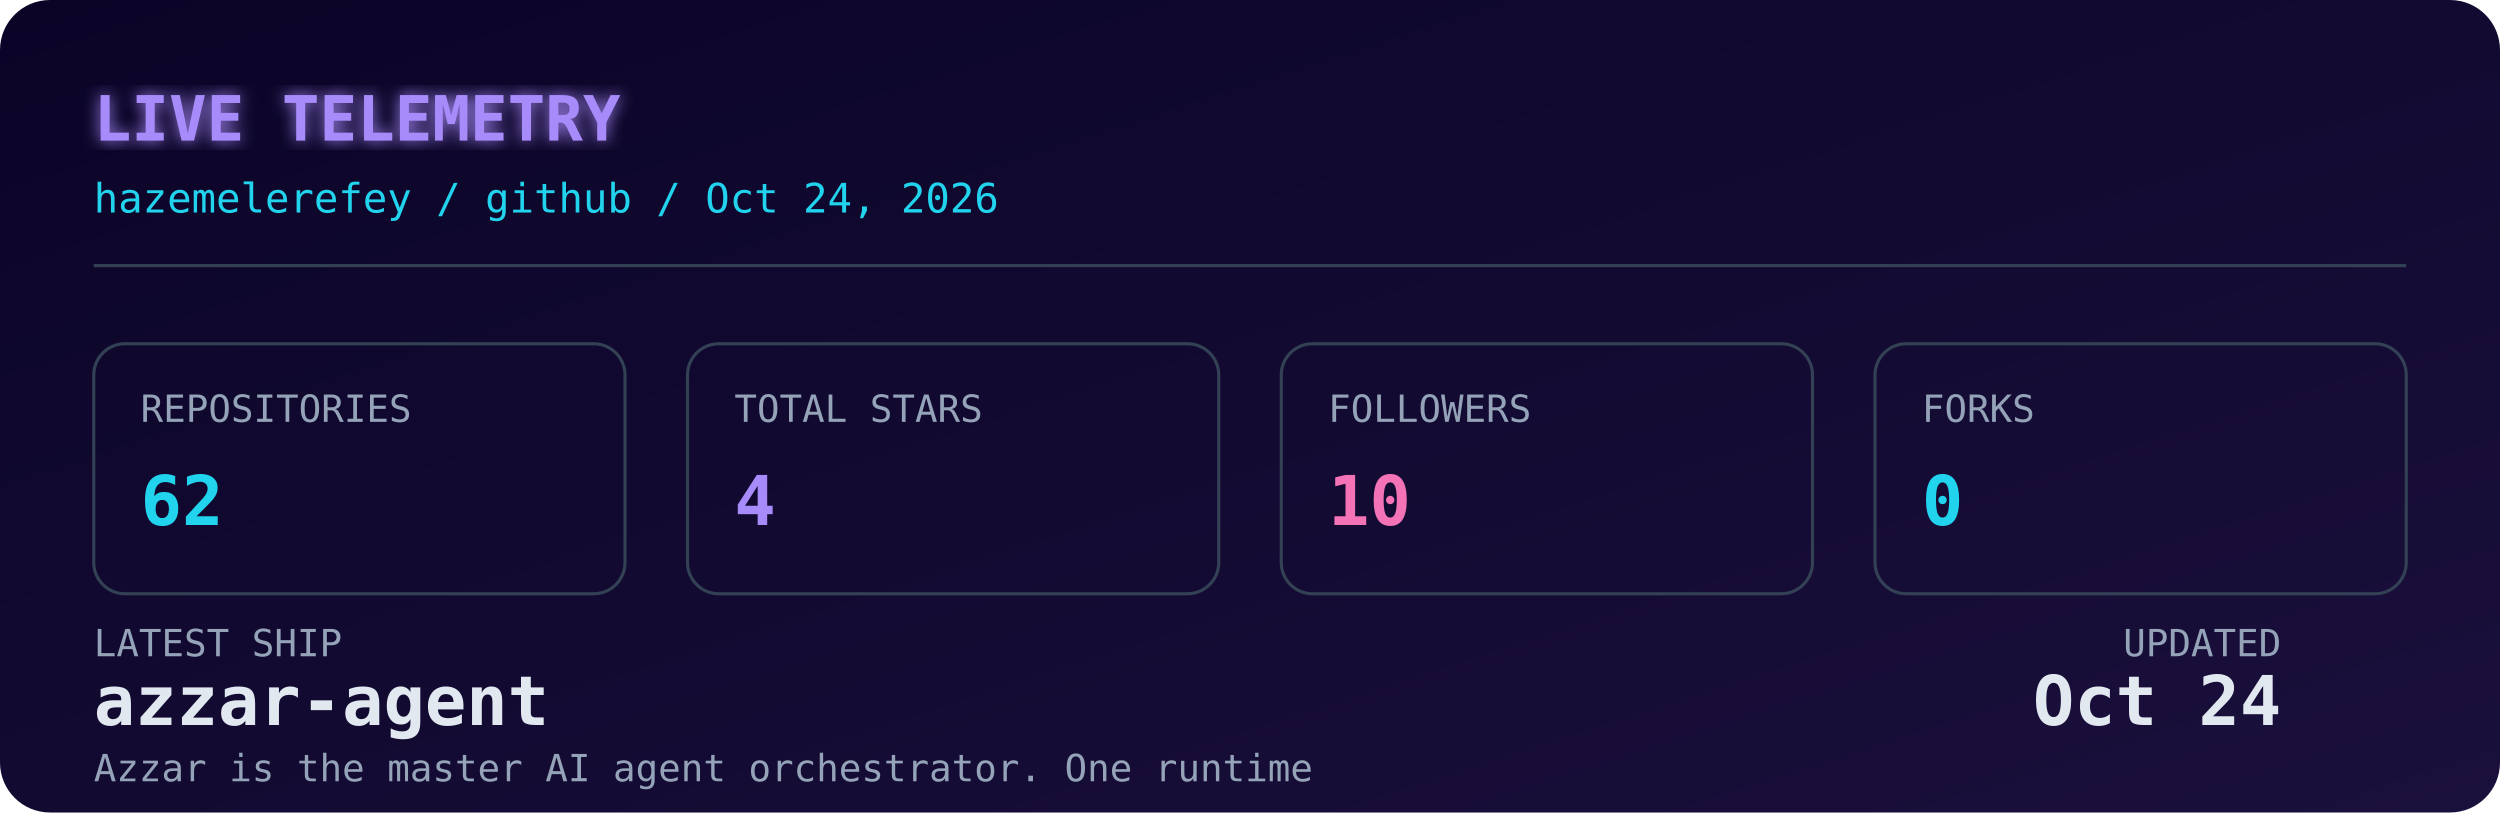
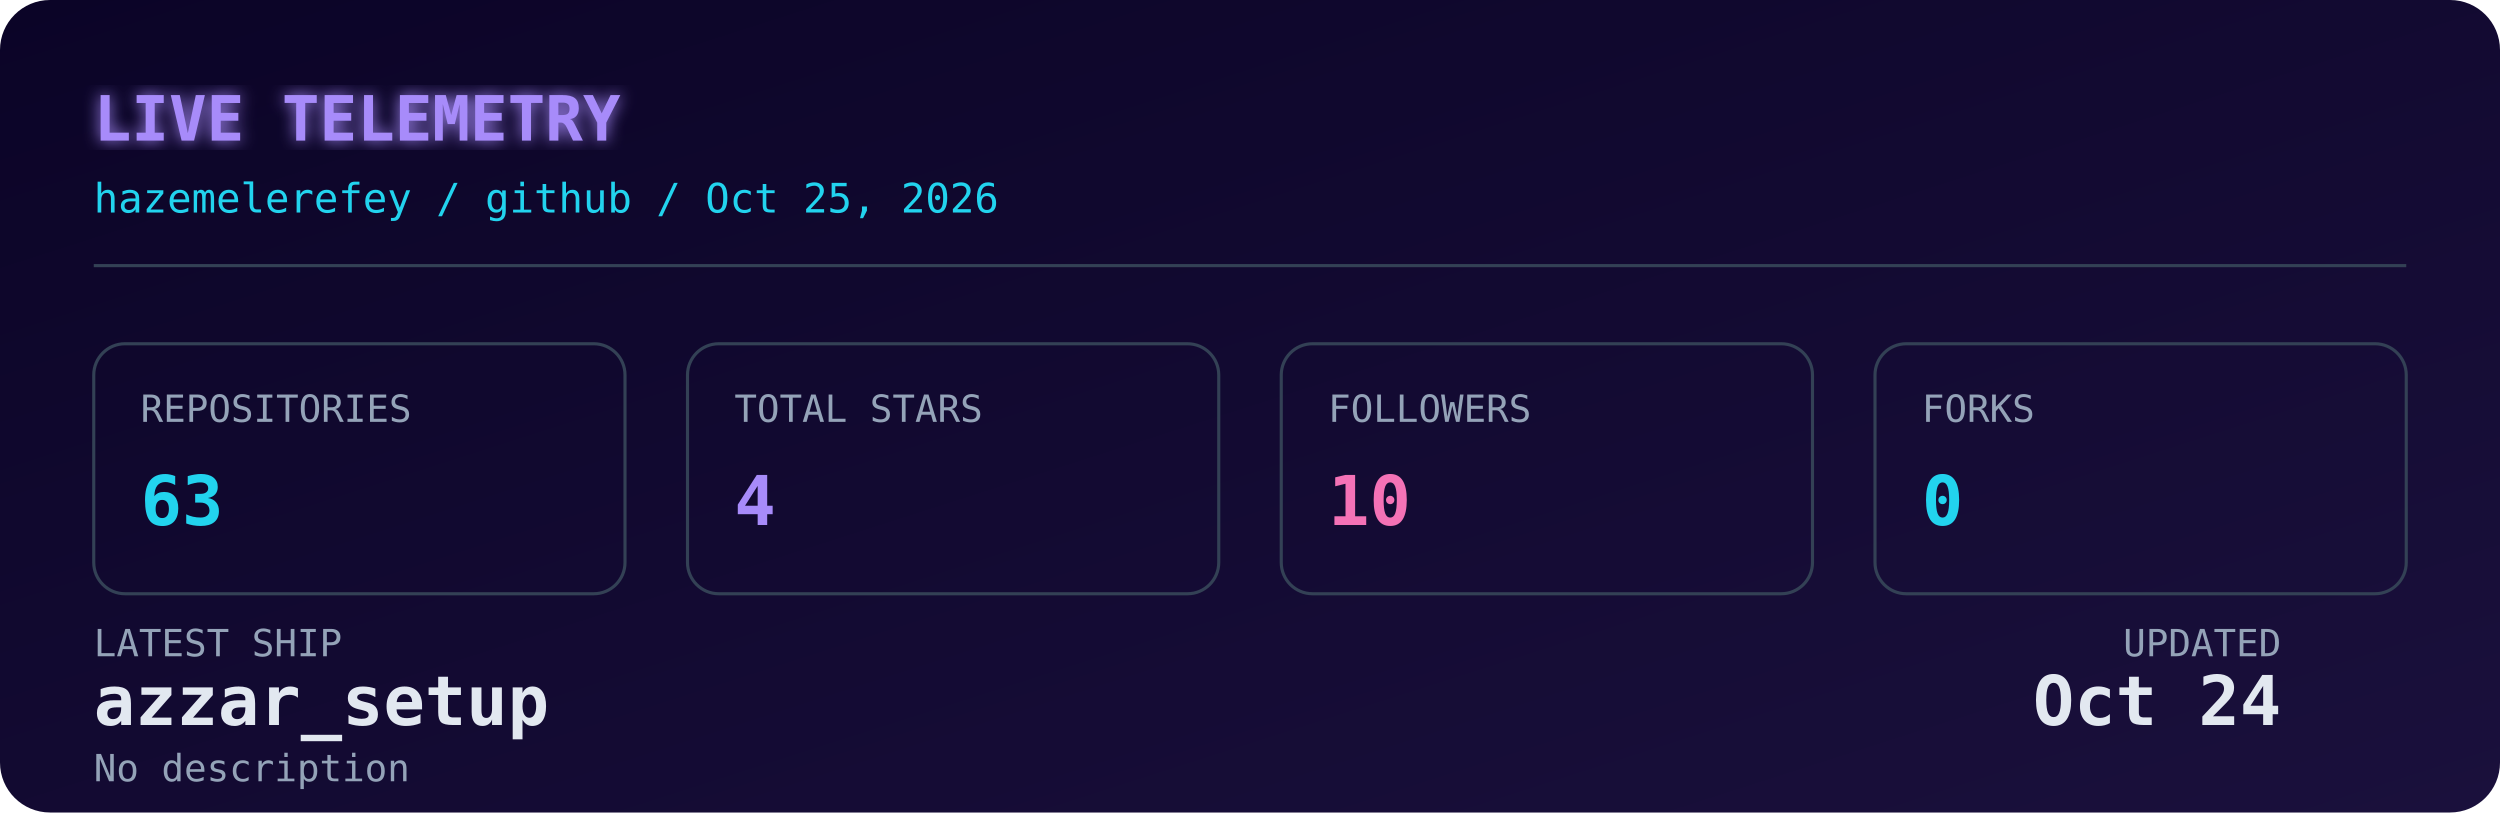
<svg xmlns="http://www.w3.org/2000/svg" width="800" height="260" viewBox="0 0 800 260" role="img" aria-label="Live GitHub dashboard for Hazem Elerefy">
  <defs>
    <linearGradient id="bg" x1="0" y1="0" x2="1" y2="1">
      <stop offset="0%" stop-color="#0b0427" />
      <stop offset="100%" stop-color="#1a103c" />
    </linearGradient>
    <filter id="glow" x="-20%" y="-20%" width="140%" height="140%">
      <feGaussianBlur stdDeviation="2.5" result="blur" />
      <feMerge>
        <feMergeNode in="blur" />
        <feMergeNode in="SourceGraphic" />
      </feMerge>
    </filter>
    <style>
      .mono { font-family: 'JetBrains Mono', 'SFMono-Regular', 'Fira Code', monospace; }
      .label { fill: #94a3b8; font-size: 12px; }
      .value { fill: #e2e8f0; font-size: 22px; font-weight: 700; }
      .accent { fill: #22d3ee; }
      .purple { fill: #a78bfa; }
      .pink { fill: #f472b6; }
      .title { fill: #a78bfa; font-size: 20px; font-weight: 700; }
      .subtitle { fill: #22d3ee; font-size: 13px; }
      .box { fill: none; stroke: #334155; stroke-width: 1; }
      @media (prefers-color-scheme: light) {
        .value { fill: #0f172a; }
        .label { fill: #475569; }
        .title { fill: #7c3aed; }
        .subtitle { fill: #0891b2; }
        .box { stroke: #cbd5e1; }
      }
    </style>
  </defs>
  <rect width="800" height="260" rx="16" fill="url(#bg)" />
  <text x="30" y="45" class="mono title" filter="url(#glow)">LIVE TELEMETRY</text>
-   <text x="30" y="68" class="mono subtitle">hazemelerefey / github / Oct 24, 2026</text>
+   <text x="30" y="68" class="mono subtitle">hazemelerefey / github / Oct 25, 2026</text>
  <line x1="30" y1="85" x2="770" y2="85" stroke="#334155" stroke-width="1" />
  <g transform="translate(30, 110)">
    <rect width="170" height="80" rx="10" class="box" />
    <text x="15" y="25" class="mono label">REPOSITORIES</text>
-     <text x="15" y="58" class="mono value accent">62</text>
+     <text x="15" y="58" class="mono value accent">63</text>
  </g>
  <g transform="translate(220, 110)">
    <rect width="170" height="80" rx="10" class="box" />
    <text x="15" y="25" class="mono label">TOTAL STARS</text>
    <text x="15" y="58" class="mono value purple">4</text>
  </g>
  <g transform="translate(410, 110)">
    <rect width="170" height="80" rx="10" class="box" />
    <text x="15" y="25" class="mono label">FOLLOWERS</text>
    <text x="15" y="58" class="mono value pink">10</text>
  </g>
  <g transform="translate(600, 110)">
    <rect width="170" height="80" rx="10" class="box" />
    <text x="15" y="25" class="mono label">FORKS</text>
    <text x="15" y="58" class="mono value accent">0</text>
  </g>
  <g transform="translate(30, 210)">
    <text x="0" y="0" class="mono label">LATEST SHIP</text>
-     <text x="0" y="22" class="mono value" font-size="15" fill="#e2e8f0">azzar-agent</text>
-     <text x="0" y="40" class="mono label" font-size="11">Azzar is the master AI agent orchestrator. One runtime </text>
+     <text x="0" y="22" class="mono value" font-size="15" fill="#e2e8f0">azzar_setup</text>
+     <text x="0" y="40" class="mono label" font-size="11">No description</text>
    <text x="700" y="0" class="mono label" text-anchor="end">UPDATED</text>
    <text x="700" y="22" class="mono value" font-size="15" text-anchor="end" fill="#e2e8f0">Oct 24</text>
  </g>
</svg>
